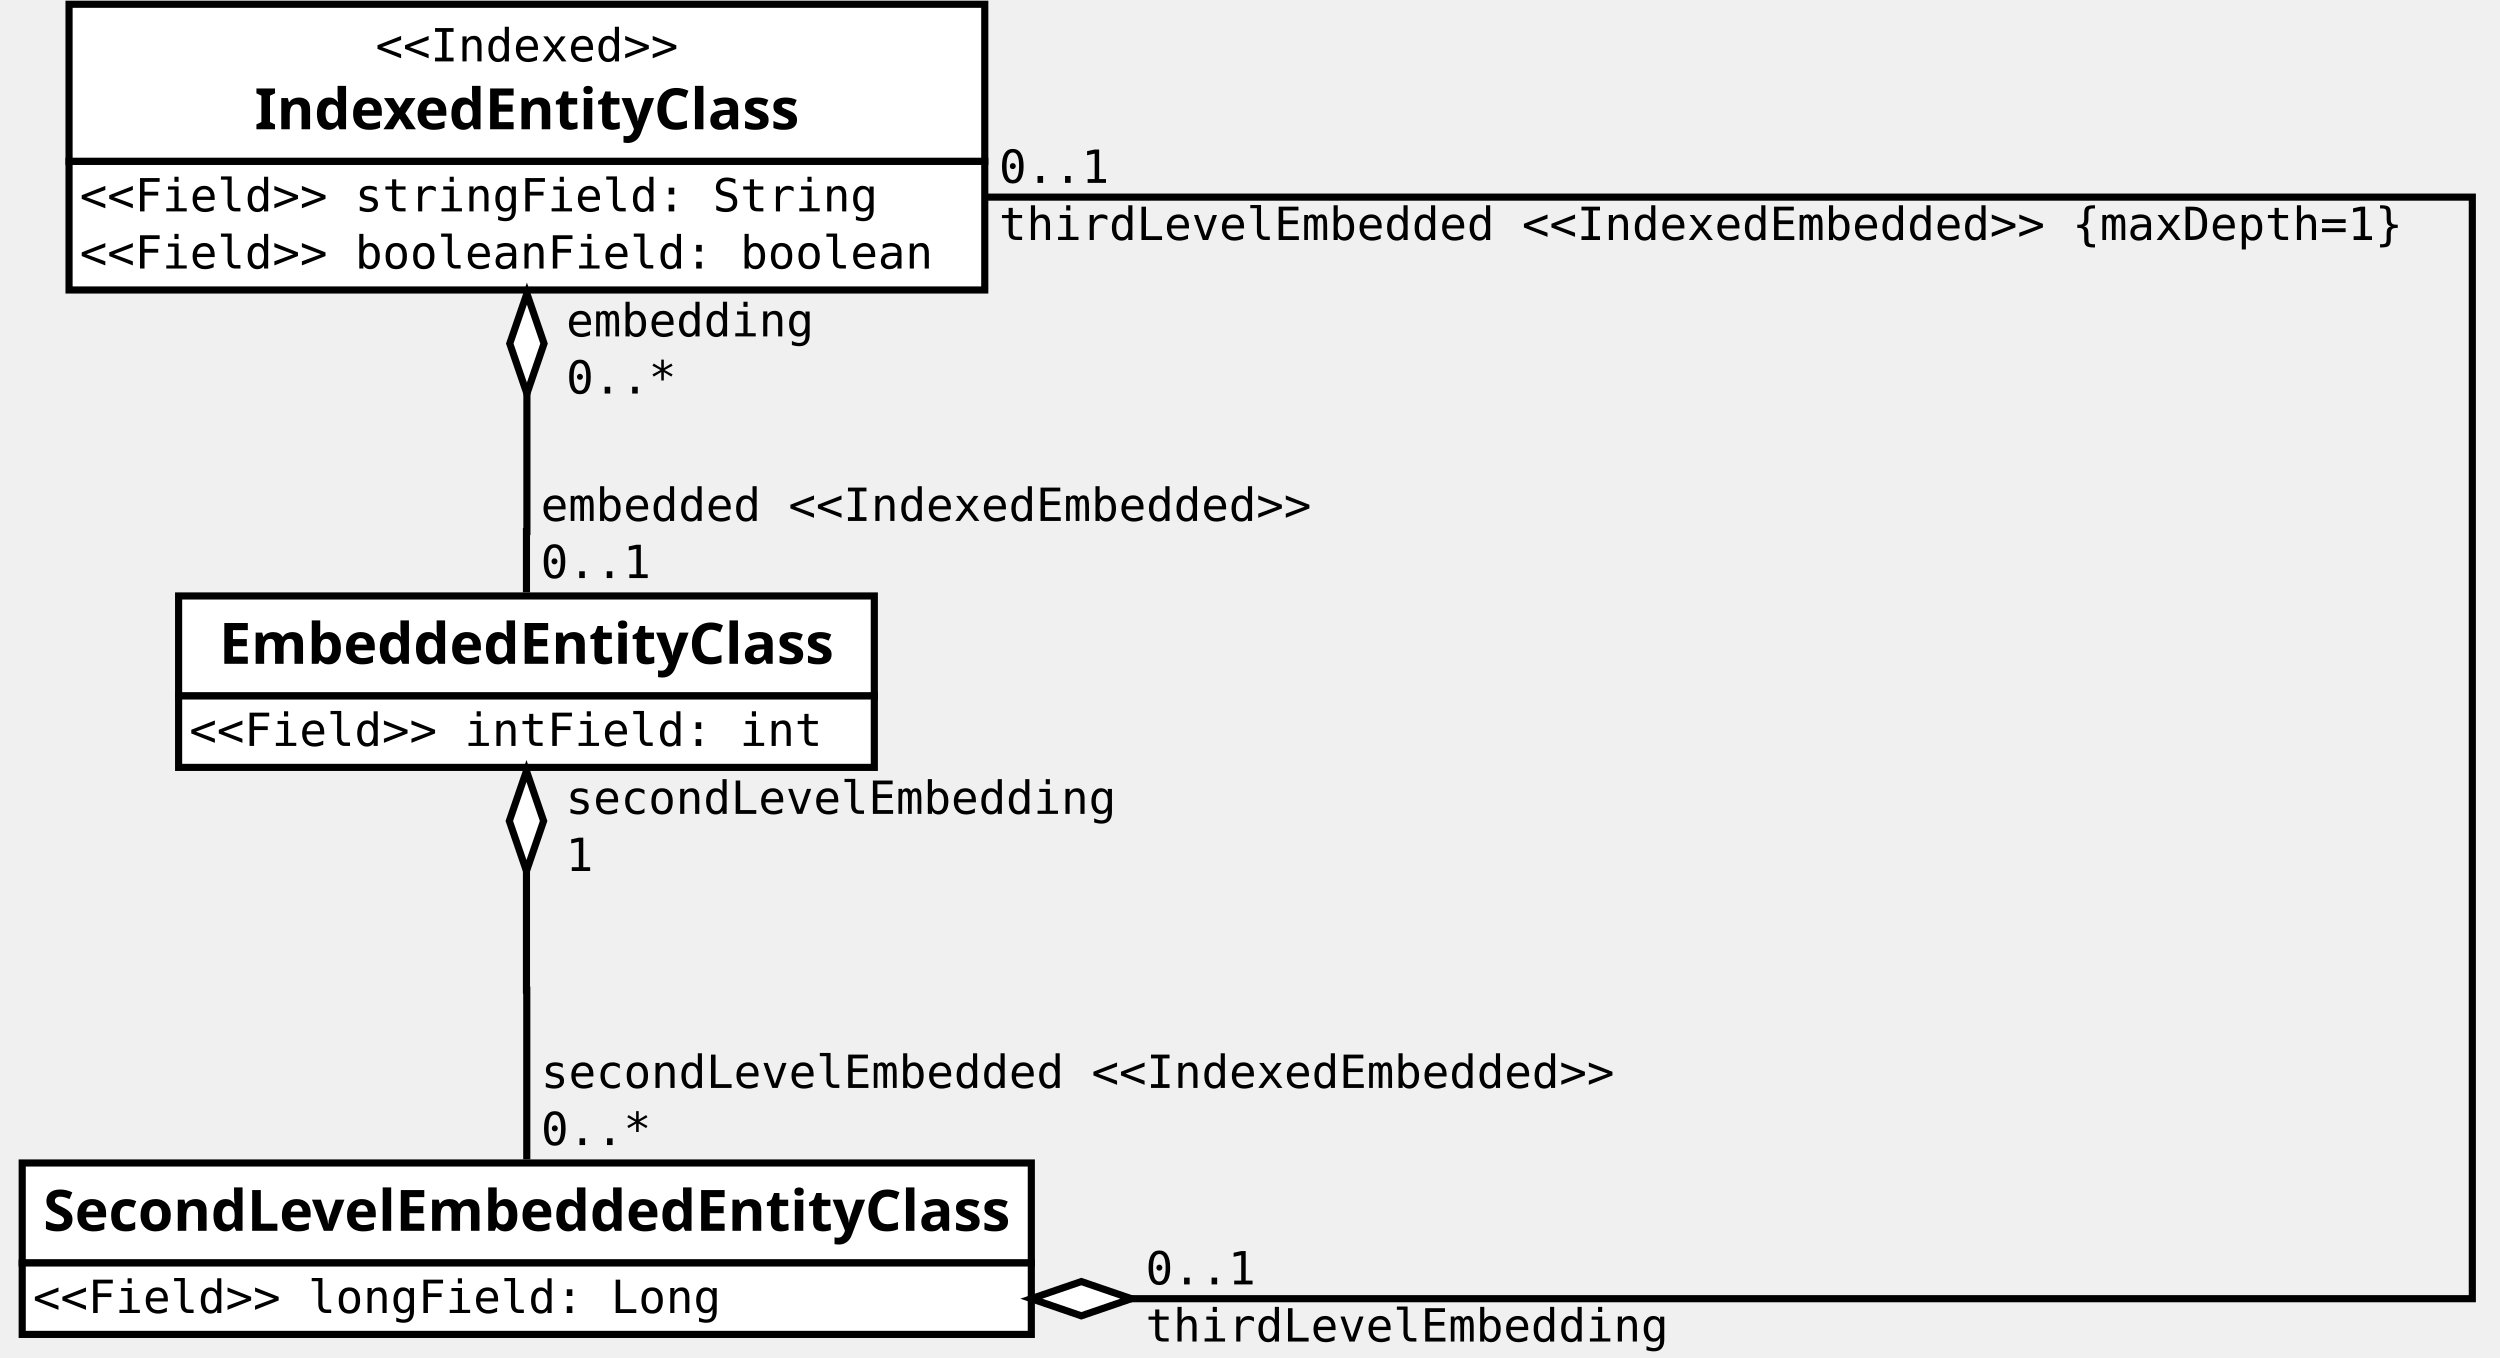
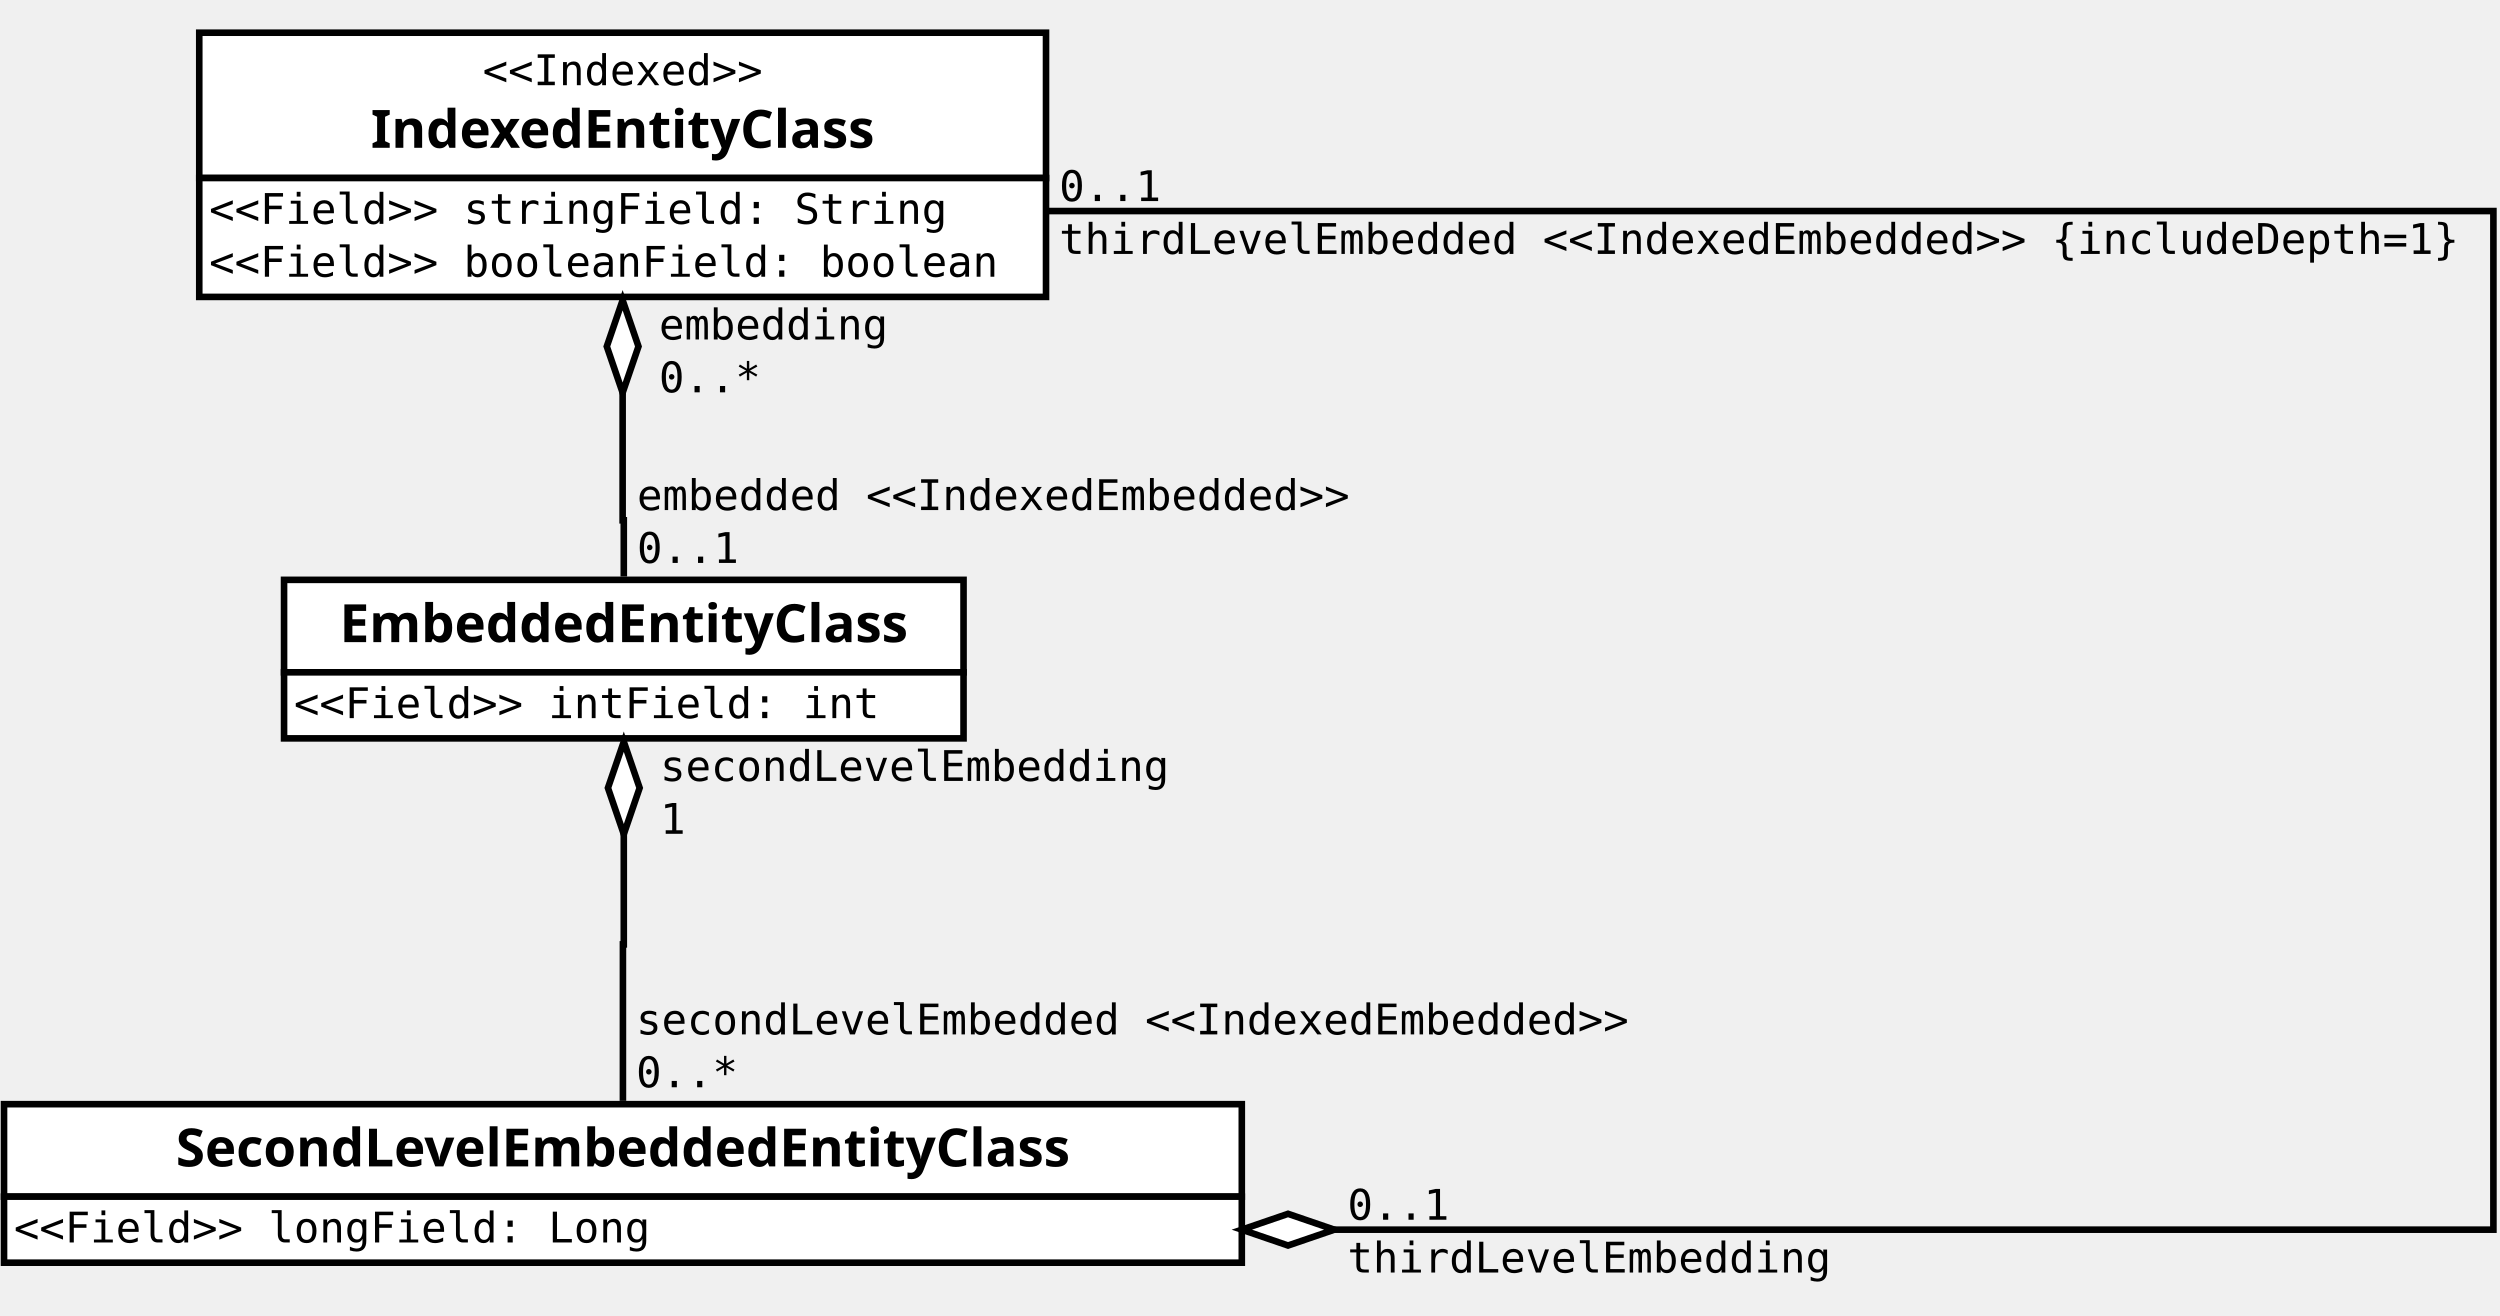
- <svg xmlns="http://www.w3.org/2000/svg" width="35cm" height="19cm" viewBox="350 4 690 380">
+ <svg xmlns="http://www.w3.org/2000/svg" width="38cm" height="20cm" viewBox="304 4 757 381">
  <g>
    <rect style="fill: #ffffff" x="364.334" y="5.194" width="256.4" height="44" />
    <rect style="fill: none; fill-opacity:0; stroke-width: 2; stroke: #000000" x="364.334" y="5.194" width="256.4" height="44" />
-     <text font-size="12.8" style="fill: #000000;text-anchor:middle;font-family:monospace;font-style:normal;font-weight:normal" x="492.534" y="21.194">&lt;&lt;Indexed&gt;&gt;</text>
-     <text font-size="16" style="fill: #000000;text-anchor:middle;font-family:sans-serif;font-style:normal;font-weight:700" x="492.534" y="40.194">IndexedEntityClass</text>
+     <text font-size="12.8" style="fill: #000000;text-anchor:middle;font-family:monospace;font-style:normal;font-weight:normal" x="492.534" y="21.075">&lt;&lt;Indexed&gt;&gt;</text>
+     <text font-size="16" style="fill: #000000;text-anchor:middle;font-family:sans-serif;font-style:normal;font-weight:700" x="492.534" y="40.045">IndexedEntityClass</text>
    <rect style="fill: #ffffff" x="364.334" y="49.194" width="256.4" height="36" />
    <rect style="fill: none; fill-opacity:0; stroke-width: 2; stroke: #000000" x="364.334" y="49.194" width="256.4" height="36" />
-     <text font-size="12.8" style="fill: #000000;text-anchor:start;font-family:monospace;font-style:normal;font-weight:normal" x="367.334" y="63.194"> &lt;&lt;Field&gt;&gt; stringField: String</text>
-     <text font-size="12.8" style="fill: #000000;text-anchor:start;font-family:monospace;font-style:normal;font-weight:normal" x="367.334" y="79.194"> &lt;&lt;Field&gt;&gt; booleanField: boolean</text>
+     <text font-size="12.8" style="fill: #000000;text-anchor:start;font-family:monospace;font-style:normal;font-weight:normal" x="367.334" y="63.075"> &lt;&lt;Field&gt;&gt; stringField: String</text>
+     <text font-size="12.8" style="fill: #000000;text-anchor:start;font-family:monospace;font-style:normal;font-weight:normal" x="367.334" y="79.075"> &lt;&lt;Field&gt;&gt; booleanField: boolean</text>
  </g>
  <g>
-     <rect style="fill: #ffffff" x="395.01" y="170.868" width="194.8" height="28" />
-     <rect style="fill: none; fill-opacity:0; stroke-width: 2; stroke: #000000" x="395.01" y="170.868" width="194.8" height="28" />
-     <text font-size="16" style="fill: #000000;text-anchor:middle;font-family:sans-serif;font-style:normal;font-weight:700" x="492.41" y="189.868">EmbeddedEntityClass</text>
-     <rect style="fill: #ffffff" x="395.01" y="198.868" width="194.8" height="20" />
-     <rect style="fill: none; fill-opacity:0; stroke-width: 2; stroke: #000000" x="395.01" y="198.868" width="194.8" height="20" />
-     <text font-size="12.8" style="fill: #000000;text-anchor:start;font-family:monospace;font-style:normal;font-weight:normal" x="398.01" y="212.868"> &lt;&lt;Field&gt;&gt; intField: int</text>
+     <rect style="fill: #ffffff" x="390.01" y="170.868" width="205.75" height="28" />
+     <rect style="fill: none; fill-opacity:0; stroke-width: 2; stroke: #000000" x="390.01" y="170.868" width="205.75" height="28" />
+     <text font-size="16" style="fill: #000000;text-anchor:middle;font-family:sans-serif;font-style:normal;font-weight:700" x="492.885" y="189.719">EmbeddedEntityClass</text>
+     <rect style="fill: #ffffff" x="390.01" y="198.868" width="205.75" height="20" />
+     <rect style="fill: none; fill-opacity:0; stroke-width: 2; stroke: #000000" x="390.01" y="198.868" width="205.75" height="20" />
+     <text font-size="12.8" style="fill: #000000;text-anchor:start;font-family:monospace;font-style:normal;font-weight:normal" x="393.01" y="212.749"> &lt;&lt;Field&gt;&gt; intField: int</text>
  </g>
  <g>
-     <polyline style="fill: none; fill-opacity:0; stroke-width: 2; stroke: #000000" points="492.534,111.368 492.534,152.836 492.41,152.836 492.41,169.86 " />
+     <polyline style="fill: none; fill-opacity:0; stroke-width: 2; stroke: #000000" points="492.534,111.368 492.534,152.836 492.885,152.836 492.885,169.86 " />
    <polygon style="fill: #ffffff" points="492.534,86.197 497.334,100.197 492.534,114.197 487.734,100.197 " />
    <polygon style="fill: none; fill-opacity:0; stroke-width: 2; stroke: #000000" points="492.534,86.197 497.334,100.197 492.534,114.197 487.734,100.197 " />
-     <text font-size="12.8" style="fill: #000000;text-anchor:middle;font-family:monospace;font-style:normal;font-weight:normal" x="492.472" y="148.836" />
-     <text font-size="12.8" style="fill: #000000;text-anchor:start;font-family:monospace;font-style:normal;font-weight:normal" x="503.534" y="98.197"> embedding</text>
-     <text font-size="12.8" style="fill: #000000;text-anchor:start;font-family:monospace;font-style:normal;font-weight:normal" x="503.534" y="114.197">0..*</text>
-     <text font-size="12.8" style="fill: #000000;text-anchor:start;font-family:monospace;font-style:normal;font-weight:normal" x="496.41" y="149.86"> embedded &lt;&lt;IndexedEmbedded&gt;&gt;</text>
-     <text font-size="12.8" style="fill: #000000;text-anchor:start;font-family:monospace;font-style:normal;font-weight:normal" x="496.41" y="165.86">0..1</text>
+     <text font-size="12.8" style="fill: #000000;text-anchor:middle;font-family:monospace;font-style:normal;font-weight:normal" x="492.709" y="149.817" />
+     <text font-size="12.8" style="fill: #000000;text-anchor:start;font-family:monospace;font-style:normal;font-weight:normal" x="503.534" y="98.078"> embedding</text>
+     <text font-size="12.8" style="fill: #000000;text-anchor:start;font-family:monospace;font-style:normal;font-weight:normal" x="503.534" y="114.078">0..*</text>
+     <text font-size="12.8" style="fill: #000000;text-anchor:start;font-family:monospace;font-style:normal;font-weight:normal" x="496.885" y="149.741"> embedded &lt;&lt;IndexedEmbedded&gt;&gt;</text>
+     <text font-size="12.8" style="fill: #000000;text-anchor:start;font-family:monospace;font-style:normal;font-weight:normal" x="496.885" y="165.741">0..1</text>
  </g>
  <g>
-     <rect style="fill: #ffffff" x="351.22" y="329.634" width="282.55" height="28" />
-     <rect style="fill: none; fill-opacity:0; stroke-width: 2; stroke: #000000" x="351.22" y="329.634" width="282.55" height="28" />
-     <text font-size="16" style="fill: #000000;text-anchor:middle;font-family:sans-serif;font-style:normal;font-weight:700" x="492.495" y="348.634">     SecondLevelEmbeddedEntityClass     </text>
-     <rect style="fill: #ffffff" x="351.22" y="357.634" width="282.55" height="20" />
-     <rect style="fill: none; fill-opacity:0; stroke-width: 2; stroke: #000000" x="351.22" y="357.634" width="282.55" height="20" />
-     <text font-size="12.8" style="fill: #000000;text-anchor:start;font-family:monospace;font-style:normal;font-weight:normal" x="354.22" y="371.634"> &lt;&lt;Field&gt;&gt; longField: Long</text>
+     <rect style="fill: #ffffff" x="305.22" y="329.634" width="374.8" height="28" />
+     <rect style="fill: none; fill-opacity:0; stroke-width: 2; stroke: #000000" x="305.22" y="329.634" width="374.8" height="28" />
+     <text font-size="16" style="fill: #000000;text-anchor:middle;font-family:sans-serif;font-style:normal;font-weight:700" x="492.62" y="348.486">     SecondLevelEmbeddedEntityClass     </text>
+     <rect style="fill: #ffffff" x="305.22" y="357.634" width="374.8" height="20" />
+     <rect style="fill: none; fill-opacity:0; stroke-width: 2; stroke: #000000" x="305.22" y="357.634" width="374.8" height="20" />
+     <text font-size="12.8" style="fill: #000000;text-anchor:start;font-family:monospace;font-style:normal;font-weight:normal" x="308.22" y="371.515"> &lt;&lt;Field&gt;&gt; longField: Long</text>
  </g>
  <g>
-     <polyline style="fill: none; fill-opacity:0; stroke-width: 2; stroke: #000000" points="492.41,245.045 492.41,281.251 492.495,281.251 492.495,328.628 " />
-     <polygon style="fill: #ffffff" points="492.41,219.874 497.21,233.874 492.41,247.874 487.61,233.874 " />
-     <polygon style="fill: none; fill-opacity:0; stroke-width: 2; stroke: #000000" points="492.41,219.874 497.21,233.874 492.41,247.874 487.61,233.874 " />
-     <text font-size="12.8" style="fill: #000000;text-anchor:middle;font-family:monospace;font-style:normal;font-weight:normal" x="492.452" y="277.251" />
-     <text font-size="12.8" style="fill: #000000;text-anchor:start;font-family:monospace;font-style:normal;font-weight:normal" x="503.41" y="231.874"> secondLevelEmbedding</text>
-     <text font-size="12.8" style="fill: #000000;text-anchor:start;font-family:monospace;font-style:normal;font-weight:normal" x="503.41" y="247.874">1</text>
-     <text font-size="12.8" style="fill: #000000;text-anchor:start;font-family:monospace;font-style:normal;font-weight:normal" x="496.495" y="308.628"> secondLevelEmbedded &lt;&lt;IndexedEmbedded&gt;&gt;</text>
-     <text font-size="12.8" style="fill: #000000;text-anchor:start;font-family:monospace;font-style:normal;font-weight:normal" x="496.495" y="324.628">0..*</text>
+     <polyline style="fill: none; fill-opacity:0; stroke-width: 2; stroke: #000000" points="492.885,245.045 492.885,281.251 492.62,281.251 492.62,328.628 " />
+     <polygon style="fill: #ffffff" points="492.885,219.874 497.685,233.874 492.885,247.874 488.085,233.874 " />
+     <polygon style="fill: none; fill-opacity:0; stroke-width: 2; stroke: #000000" points="492.885,219.874 497.685,233.874 492.885,247.874 488.085,233.874 " />
+     <text font-size="12.8" style="fill: #000000;text-anchor:middle;font-family:monospace;font-style:normal;font-weight:normal" x="492.752" y="278.232" />
+     <text font-size="12.8" style="fill: #000000;text-anchor:start;font-family:monospace;font-style:normal;font-weight:normal" x="503.885" y="231.755"> secondLevelEmbedding</text>
+     <text font-size="12.8" style="fill: #000000;text-anchor:start;font-family:monospace;font-style:normal;font-weight:normal" x="503.885" y="247.755">1</text>
+     <text font-size="12.8" style="fill: #000000;text-anchor:start;font-family:monospace;font-style:normal;font-weight:normal" x="496.62" y="308.509"> secondLevelEmbedded &lt;&lt;IndexedEmbedded&gt;&gt;</text>
+     <text font-size="12.8" style="fill: #000000;text-anchor:start;font-family:monospace;font-style:normal;font-weight:normal" x="496.62" y="324.509">0..*</text>
  </g>
  <g>
-     <polyline style="fill: none; fill-opacity:0; stroke-width: 2; stroke: #000000" points="620.734,59.194 1037.25,59.194 1037.25,367.634 658.942,367.634 " />
-     <polygon style="fill: #ffffff" points="633.77,367.634 647.77,362.834 661.77,367.634 647.77,372.434 " />
-     <polygon style="fill: none; fill-opacity:0; stroke-width: 2; stroke: #000000" points="633.77,367.634 647.77,362.834 661.77,367.634 647.77,372.434 " />
-     <text font-size="12.8" style="fill: #000000;text-anchor:start;font-family:monospace;font-style:normal;font-weight:normal" x="1039.25" y="209.414" />
-     <text font-size="12.8" style="fill: #000000;text-anchor:start;font-family:monospace;font-style:normal;font-weight:normal" x="624.734" y="55.194"> 0..1</text>
-     <text font-size="12.8" style="fill: #000000;text-anchor:start;font-family:monospace;font-style:normal;font-weight:normal" x="624.734" y="71.194">thirdLevelEmbedded &lt;&lt;IndexedEmbedded&gt;&gt; {maxDepth=1}</text>
-     <text font-size="12.8" style="fill: #000000;text-anchor:start;font-family:monospace;font-style:normal;font-weight:normal" x="665.77" y="363.634"> 0..1</text>
-     <text font-size="12.8" style="fill: #000000;text-anchor:start;font-family:monospace;font-style:normal;font-weight:normal" x="665.77" y="379.634">thirdLevelEmbedding</text>
+     <polyline style="fill: none; fill-opacity:0; stroke-width: 2; stroke: #000000" points="620.734,59.194 1059,59.194 1059,367.634 705.192,367.634 " />
+     <polygon style="fill: #ffffff" points="680.02,367.634 694.02,362.834 708.02,367.634 694.02,372.434 " />
+     <polygon style="fill: none; fill-opacity:0; stroke-width: 2; stroke: #000000" points="680.02,367.634 694.02,362.834 708.02,367.634 694.02,372.434 " />
+     <text font-size="12.8" style="fill: #000000;text-anchor:start;font-family:monospace;font-style:normal;font-weight:normal" x="1061" y="210.395" />
+     <text font-size="12.8" style="fill: #000000;text-anchor:start;font-family:monospace;font-style:normal;font-weight:normal" x="624.734" y="56.175"> 0..1</text>
+     <text font-size="12.8" style="fill: #000000;text-anchor:start;font-family:monospace;font-style:normal;font-weight:normal" x="624.734" y="72.175">thirdLevelEmbedded &lt;&lt;IndexedEmbedded&gt;&gt; {includeDepth=1}</text>
+     <text font-size="12.8" style="fill: #000000;text-anchor:start;font-family:monospace;font-style:normal;font-weight:normal" x="712.02" y="364.615"> 0..1</text>
+     <text font-size="12.8" style="fill: #000000;text-anchor:start;font-family:monospace;font-style:normal;font-weight:normal" x="712.02" y="380.615">thirdLevelEmbedding</text>
  </g>
</svg>
